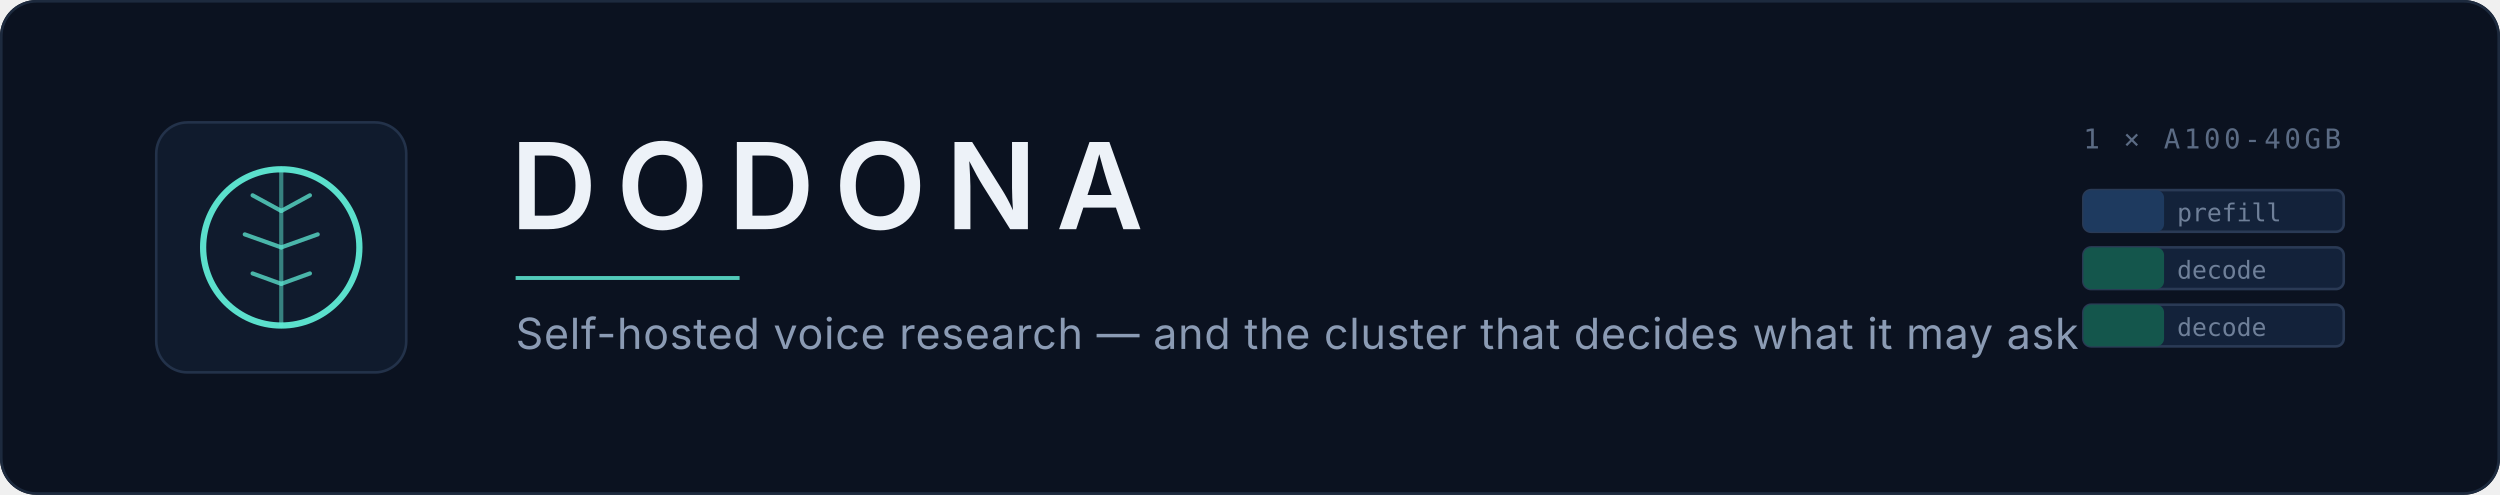
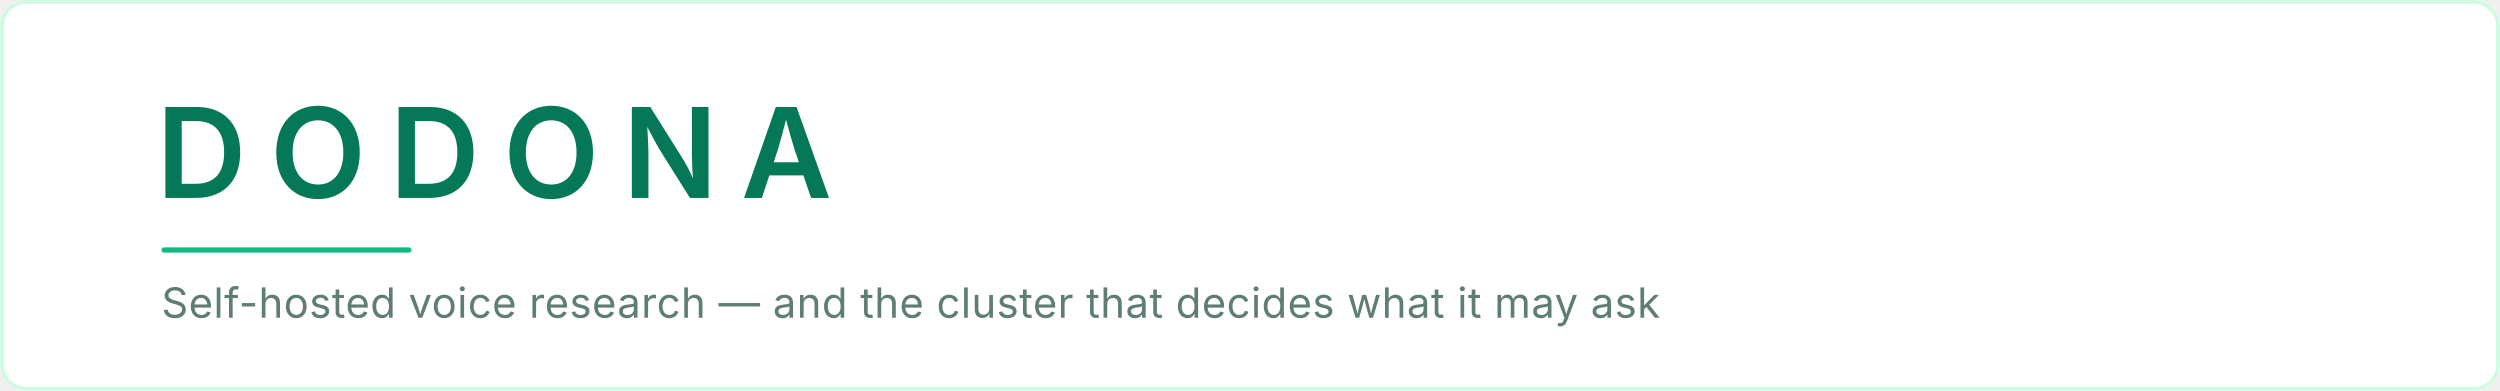
- <svg xmlns="http://www.w3.org/2000/svg" viewBox="0 0 960 190" width="960" height="190" role="img" aria-label="Dodona — self-hosted voice research, and the cluster that gates it">
-   <rect width="960" height="190" rx="14" fill="#0b1220" />
-   <rect x="0.5" y="0.5" width="959" height="189" rx="13.5" fill="none" stroke="#1d2a3e" />
-   <g transform="translate(60,47)">
-     <rect width="96" height="96" rx="12" fill="#101b2d" stroke="#23324a" />
-     <g transform="translate(48,48)" fill="none" stroke="#5eead4" stroke-linecap="round">
-       <path d="M0 -30 A 30 30 0 0 1 0 30 A 30 30 0 0 1 0 -30 Z" stroke-width="2.4" opacity="0.95" />
-       <path d="M0 -30 L0 30" stroke-width="1.6" opacity="0.5" />
-       <g stroke-width="1.6" opacity="0.75">
-         <path d="M0 -14 L11 -20" />
-         <path d="M0 -14 L-11 -20" />
-         <path d="M0 0 L14 -5" />
-         <path d="M0 0 L-14 -5" />
-         <path d="M0 14 L11 10" />
-         <path d="M0 14 L-11 10" />
-       </g>
-     </g>
-   </g>
-   <text x="196" y="88" font-family="ui-sans-serif, -apple-system, Segoe UI, Inter, Helvetica, Arial, sans-serif" font-size="46" font-weight="600" letter-spacing="7.5" fill="#edf2f8">DODONA</text>
-   <rect x="198" y="106" width="86" height="1.5" fill="#5eead4" opacity="0.85" />
-   <text x="198" y="134" font-family="ui-sans-serif, -apple-system, Segoe UI, Inter, Helvetica, Arial, sans-serif" font-size="16.5" font-weight="400" letter-spacing="0.3" fill="#8b9bb4">Self-hosted voice research — and the cluster that decides what it may ask</text>
-   <g transform="translate(800,47)">
-     <text x="0" y="10" font-family="ui-monospace, SFMono-Regular, Menlo, monospace" font-size="10.5" letter-spacing="1.4" fill="#5b6b84">1 × A100-40GB</text>
-     <g>
-       <rect x="0" y="26" width="100" height="16" rx="3" fill="#13223a" stroke="#2a3a55" />
-       <rect x="0" y="26" width="31" height="16" rx="3" fill="#1e3a5f" />
-       <rect x="0" y="48" width="100" height="16" rx="3" fill="#13223a" stroke="#2a3a55" />
-       <rect x="0" y="48" width="31" height="16" rx="3" fill="#14564c" />
-       <rect x="0" y="70" width="100" height="16" rx="3" fill="#13223a" stroke="#2a3a55" />
-       <rect x="0" y="70" width="31" height="16" rx="3" fill="#14564c" />
-     </g>
-     <text x="36" y="38" font-family="ui-monospace, SFMono-Regular, Menlo, monospace" font-size="9.5" fill="#6f8099">prefill</text>
-     <text x="36" y="60" font-family="ui-monospace, SFMono-Regular, Menlo, monospace" font-size="9.5" fill="#6f8099">decode</text>
-     <text x="36" y="82" font-family="ui-monospace, SFMono-Regular, Menlo, monospace" font-size="9.5" fill="#6f8099">decode</text>
-   </g>
+ <svg xmlns="http://www.w3.org/2000/svg" viewBox="0 0 960 150" width="960" height="150" role="img" aria-label="Dodona — self-hosted voice research, and the cluster that decides what it may ask">
+   <rect width="960" height="150" rx="10" fill="#ffffff" />
+   <rect x="0.75" y="0.75" width="958.5" height="148.5" rx="9.25" fill="none" stroke="#d1fae5" stroke-width="1.5" />
+   <text x="60" y="76" font-family="ui-sans-serif, -apple-system, Segoe UI, Inter, Helvetica, Arial, sans-serif" font-size="48" font-weight="600" letter-spacing="9" fill="#047857">DODONA</text>
+   <rect x="62" y="95" width="96" height="2" rx="1" fill="#10b981" />
+   <text x="62" y="122" font-family="ui-sans-serif, -apple-system, Segoe UI, Inter, Helvetica, Arial, sans-serif" font-size="16" font-weight="400" letter-spacing="0.2" fill="#5f7d72">Self-hosted voice research — and the cluster that decides what it may ask</text>
</svg>
